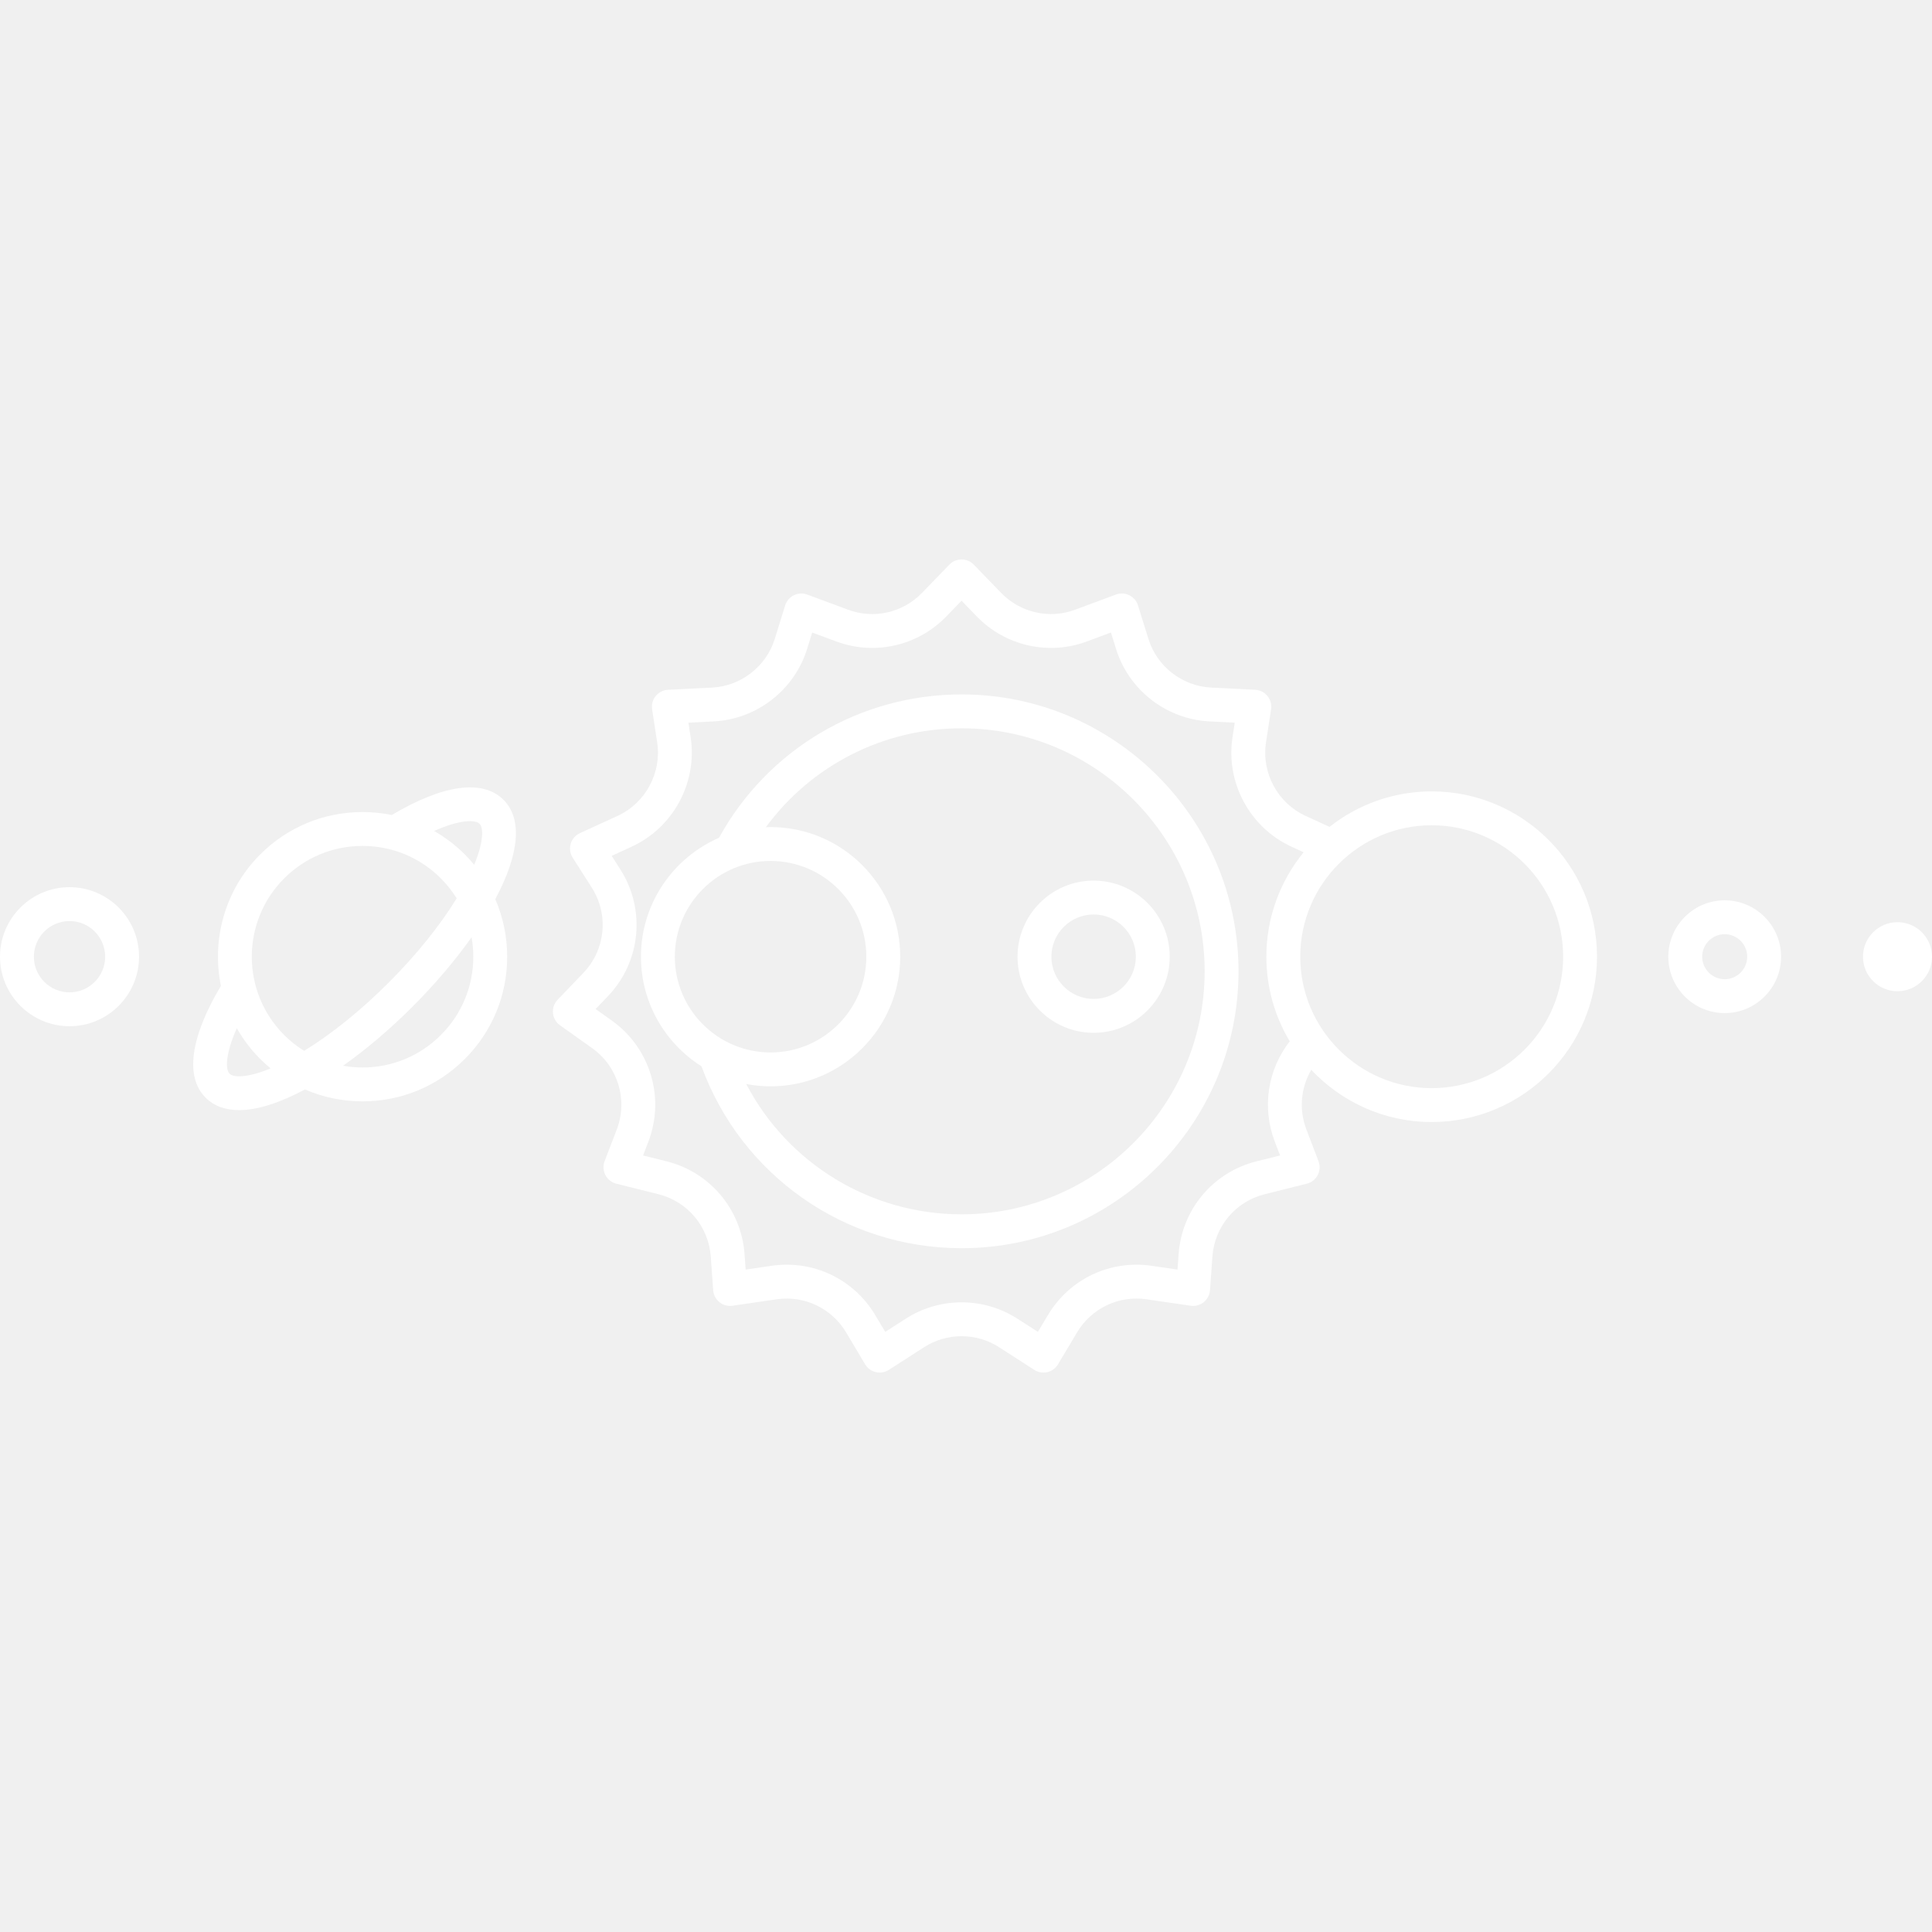
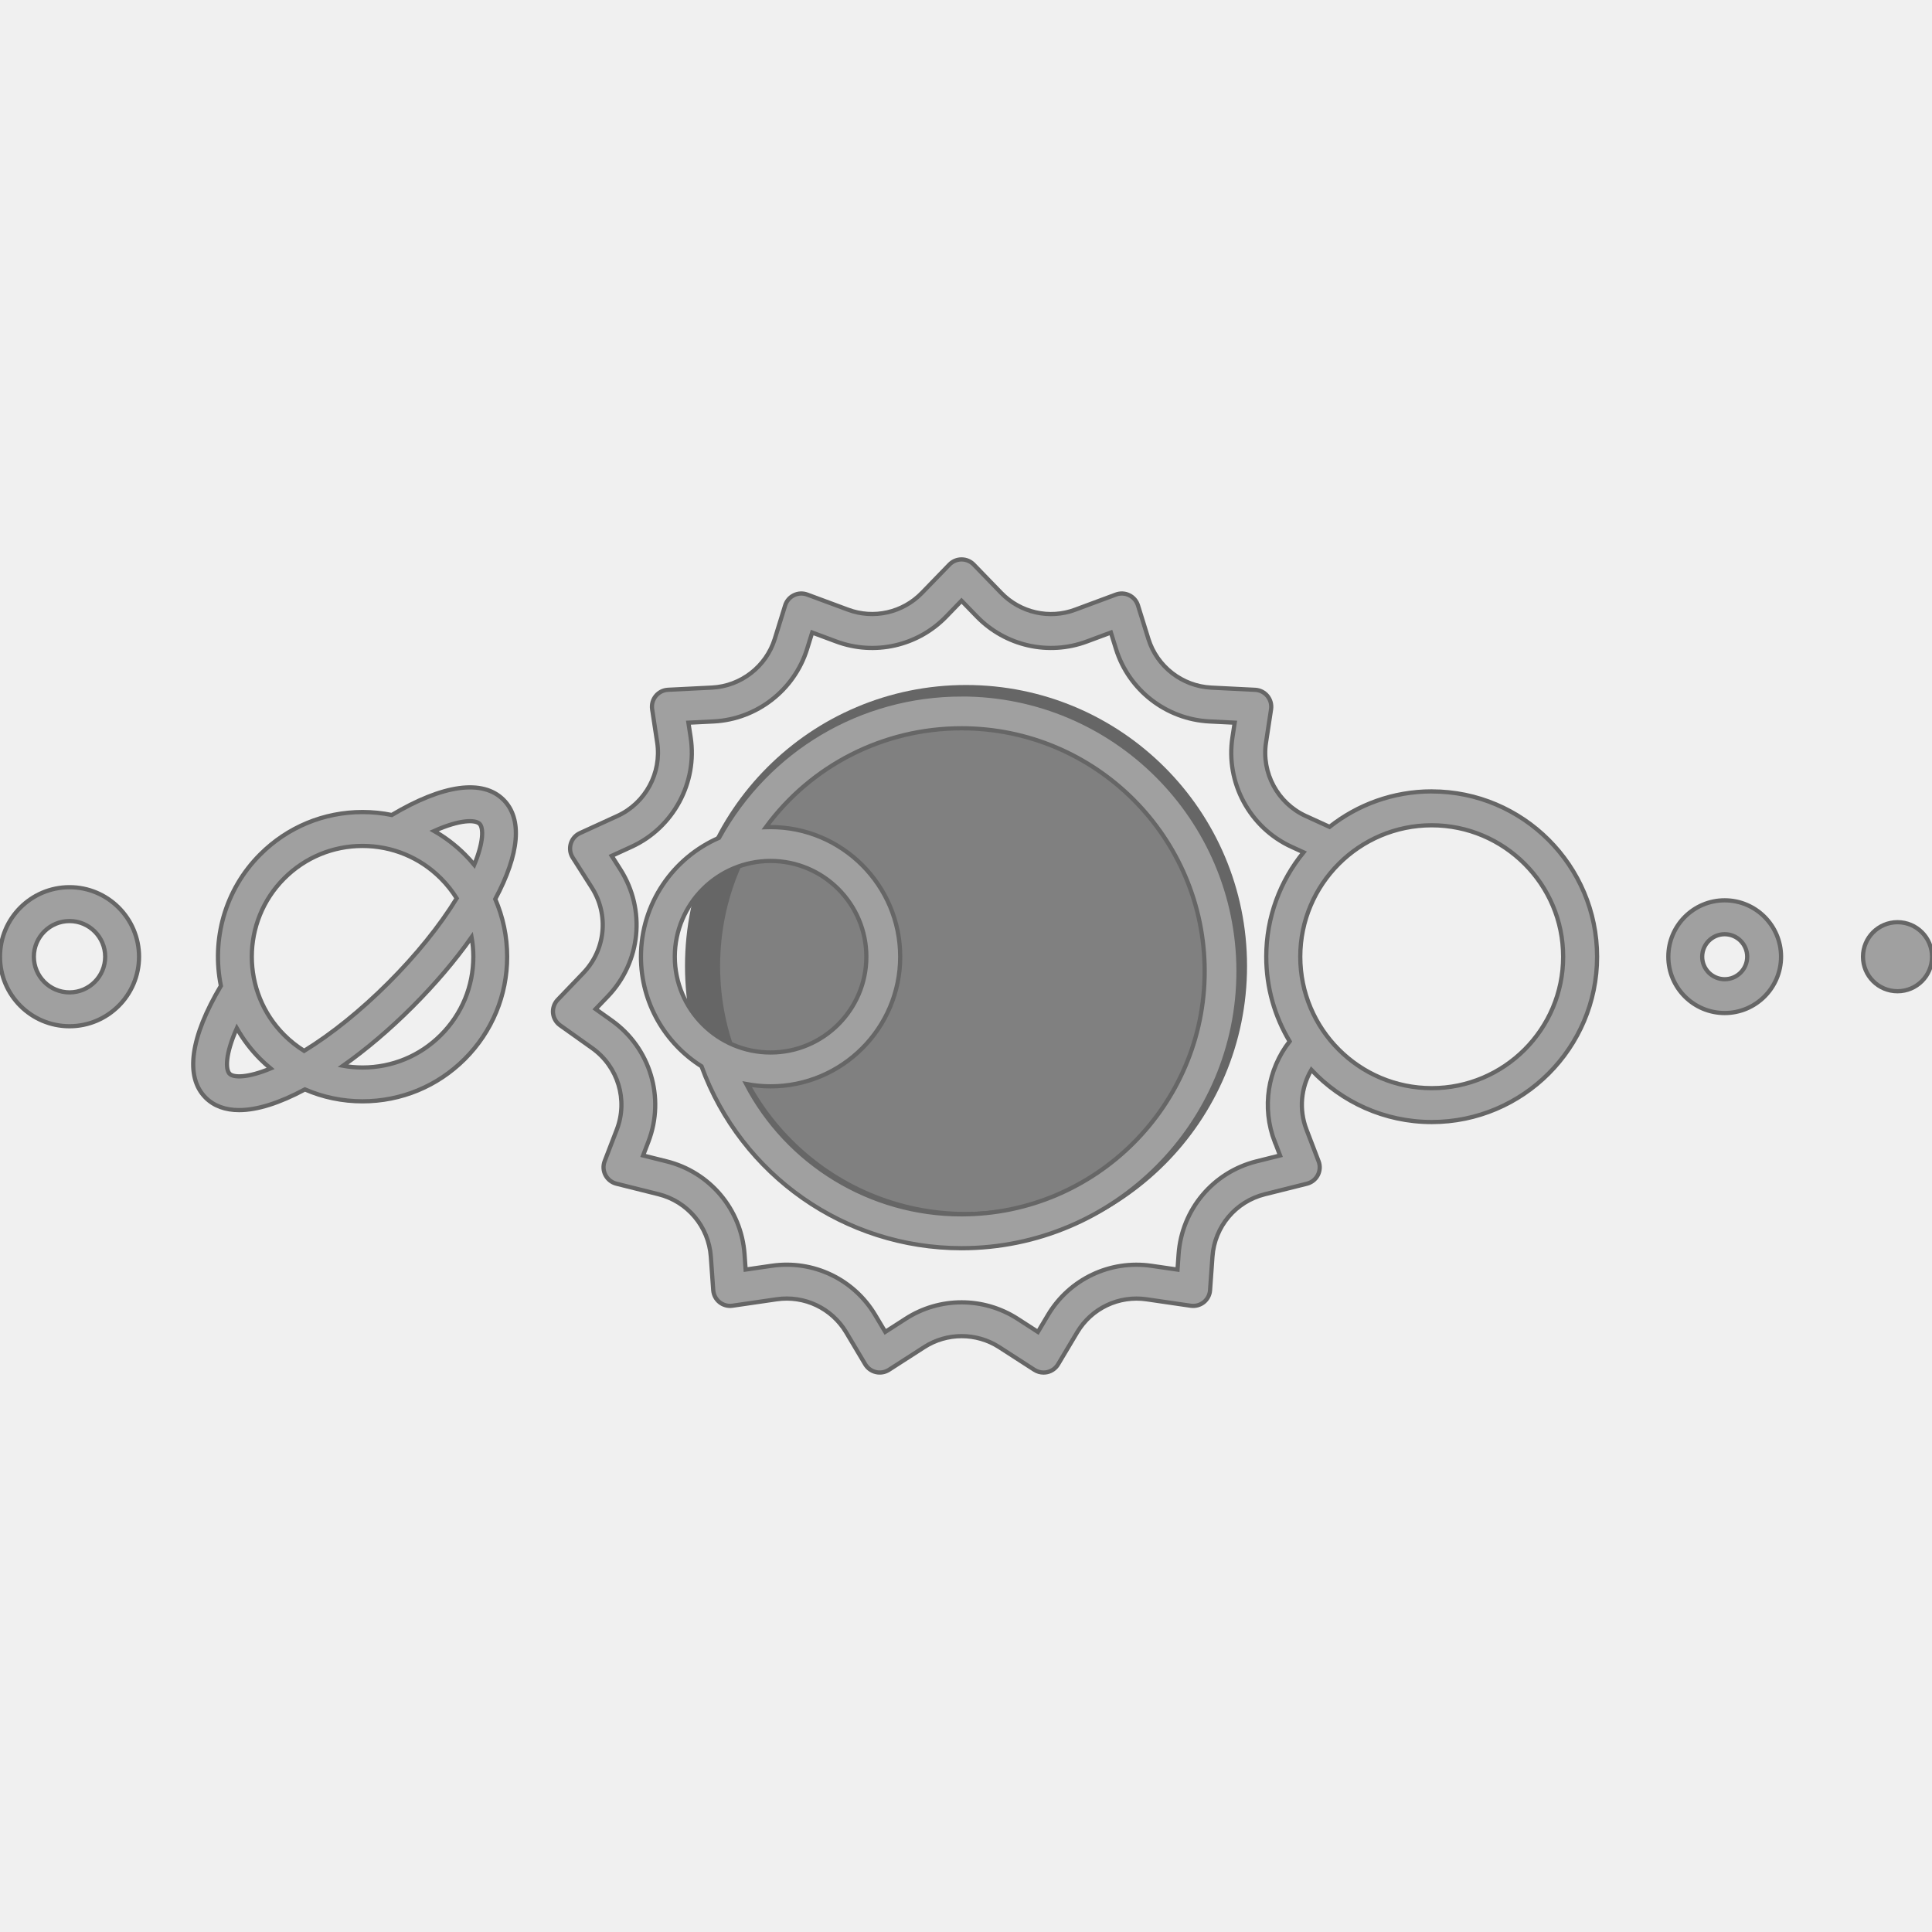
- <svg viewBox="0 0 456.343 456.343" width="512px" height="512px">
-   <path d="M16.422,209.554C7.367,209.554,0,216.921,0,225.976c0,9.055,7.367,16.421,16.422,16.421   c9.055,0,16.421-7.367,16.421-16.421C32.843,216.921,25.477,209.554,16.422,209.554z M16.422,234.397   c-4.644,0-8.422-3.778-8.422-8.421c0-4.644,3.778-8.422,8.422-8.422c4.644,0,8.421,3.778,8.421,8.422   C24.843,230.619,21.065,234.397,16.422,234.397z" fill="#FFFFFF" />
-   <path d="M407.377,212.659c-7.343,0-13.316,5.974-13.316,13.316c0,7.342,5.974,13.316,13.316,13.316s13.316-5.974,13.316-13.316   C420.693,218.633,414.72,212.659,407.377,212.659z M407.377,231.292c-2.932,0-5.316-2.385-5.316-5.316   c0-2.932,2.385-5.316,5.316-5.316s5.316,2.385,5.316,5.316C412.693,228.907,410.309,231.292,407.377,231.292z" fill="#FFFFFF" />
-   <circle cx="448.191" cy="225.976" r="8.152" fill="#FFFFFF" />
-   <path d="M240.343,225.976c0,9.911,8.063,17.974,17.974,17.974s17.975-8.063,17.975-17.974s-8.063-17.975-17.975-17.975   S240.343,216.065,240.343,225.976z M268.291,225.976c0,5.5-4.475,9.974-9.975,9.974c-5.499,0-9.974-4.475-9.974-9.974   c0-5.5,4.475-9.975,9.974-9.975C263.816,216.001,268.291,220.476,268.291,225.976z" fill="#FFFFFF" />
-   <path d="M338.17,186.929c-9.102,0-17.48,3.139-24.127,8.38l-5.652-2.586c-6.614-3.038-10.463-10.176-9.356-17.364l1.195-7.832   c0.171-1.119-0.14-2.257-0.855-3.133s-1.769-1.409-2.898-1.465l-10.406-0.52c-6.831-0.351-12.781-4.965-14.808-11.488l-2.472-7.926   c-0.326-1.048-1.07-1.916-2.056-2.399c-0.984-0.484-2.126-0.542-3.155-0.159l-9.626,3.575c-6.072,2.269-12.93,0.719-17.459-3.945   l-6.496-6.708c-0.753-0.778-1.791-1.217-2.874-1.217c-1.083,0-2.12,0.439-2.874,1.218l-6.494,6.706   c-4.524,4.667-11.373,6.216-17.458,3.944l-9.63-3.573c-1.029-0.382-2.171-0.324-3.157,0.161c-0.985,0.485-1.729,1.354-2.054,2.403   l-2.459,7.921c-2.035,6.521-7.985,11.138-14.802,11.488l-10.411,0.521c-1.13,0.057-2.183,0.589-2.899,1.465   c-0.715,0.876-1.026,2.015-0.855,3.133l1.195,7.832c1.097,7.188-2.756,14.328-9.365,17.363l-8.885,4.07   c-1.052,0.482-1.843,1.395-2.171,2.504s-0.159,2.306,0.463,3.282l4.508,7.075c4.074,6.392,3.256,14.679-1.986,20.151l-6.081,6.341   c-0.805,0.839-1.205,1.987-1.096,3.144c0.109,1.158,0.717,2.21,1.664,2.884l7.614,5.415c6.081,4.339,8.463,12.234,5.793,19.197   l-2.875,7.489c-0.411,1.069-0.343,2.263,0.186,3.279c0.529,1.016,1.468,1.757,2.579,2.035l9.941,2.485   c6.882,1.713,11.853,7.63,12.369,14.718l0.568,7.95c0.079,1.109,0.616,2.135,1.482,2.832s1.983,1.002,3.083,0.842l10.403-1.515   c6.574-0.963,13.023,2.1,16.427,7.802l4.496,7.548c0.555,0.932,1.465,1.599,2.521,1.847c1.056,0.248,2.167,0.057,3.08-0.53   l8.33-5.36c5.374-3.46,12.328-3.46,17.708-0.001l8.317,5.359c0.651,0.42,1.405,0.638,2.167,0.638c0.305,0,0.61-0.035,0.912-0.105   c1.056-0.247,1.966-0.913,2.522-1.844l4.508-7.549c3.405-5.705,9.852-8.771,16.433-7.805l10.399,1.514   c1.103,0.16,2.217-0.145,3.084-0.842c0.866-0.697,1.403-1.723,1.482-2.832l0.567-7.95c0.505-7.086,5.472-13,12.359-14.718   l9.938-2.484c1.11-0.277,2.049-1.017,2.578-2.032c0.528-1.015,0.597-2.208,0.188-3.277l-2.864-7.491   c-1.806-4.714-1.311-9.886,1.153-14.099c7.127,7.583,17.237,12.333,28.44,12.333c21.531,0,39.048-17.516,39.048-39.047   S359.701,186.929,338.17,186.929z M301.104,269.647l1.252,3.274l-5.559,1.389c-10.254,2.557-17.649,11.362-18.402,21.911   l-0.261,3.656l-6.136-0.893c-9.787-1.437-19.387,3.127-24.458,11.62l-2.386,3.995l-4.843-3.121   c-8.014-5.15-18.365-5.15-26.367,0.001l-4.847,3.119l-2.379-3.994c-5.071-8.494-14.671-13.05-24.455-11.621l-6.14,0.894   l-0.262-3.662c-0.767-10.551-8.167-19.354-18.411-21.904l-5.554-1.389l1.256-3.272c3.975-10.368,0.432-22.118-8.621-28.578   l-3.844-2.734l2.876-2.999c7.803-8.145,9.02-20.476,2.958-29.987l-2.04-3.201l4.713-2.159c9.839-4.518,15.57-15.145,13.938-25.842   l-0.527-3.455l5.994-0.3c10.151-0.521,19.006-7.39,22.036-17.1l1.208-3.893l5.663,2.101c9.056,3.383,19.257,1.076,25.994-5.874   l3.622-3.741l3.626,3.745c6.745,6.945,16.95,9.249,25.994,5.872l5.664-2.104l1.214,3.894c3.016,9.707,11.871,16.578,22.041,17.1   l5.989,0.299l-0.526,3.45c-1.646,10.697,4.08,21.325,13.931,25.849l2.87,1.313c-5.499,6.73-8.805,15.319-8.805,24.667   c0,7.301,2.019,14.137,5.521,19.989C299.439,252.627,298.019,261.591,301.104,269.647z M338.17,257.023   c-17.119,0-31.047-13.928-31.047-31.047s13.928-31.047,31.047-31.047c17.12,0,31.048,13.928,31.048,31.047   S355.29,257.023,338.17,257.023z" fill="#FFFFFF" />
-   <path d="M227.125,164.024c-23.97,0-45.781,12.942-57.296,33.87c-10.836,4.72-18.434,15.528-18.434,28.083   c0,10.889,5.719,20.462,14.305,25.891c9.399,25.755,33.888,42.96,61.425,42.96c36.069,0,65.414-29.339,65.414-65.402   S263.193,164.024,227.125,164.024z M159.394,225.976c0-12.472,10.146-22.618,22.618-22.618c12.471,0,22.618,10.146,22.618,22.618   c0,12.471-10.146,22.618-22.618,22.618C169.541,248.594,159.394,238.447,159.394,225.976z M227.125,286.827   c-21.611,0-41.087-12.07-50.866-30.783c1.865,0.356,3.787,0.55,5.754,0.55c16.883,0,30.618-13.735,30.618-30.618   s-13.735-30.618-30.618-30.618c-0.373,0-0.743,0.015-1.113,0.028c10.717-14.59,27.739-23.362,46.225-23.362   c31.658,0,57.414,25.75,57.414,57.401S258.782,286.827,227.125,286.827z" fill="#FFFFFF" />
-   <path d="M118.925,188.915c-4.911-4.91-14.263-3.618-26.379,3.594c-2.252-0.461-4.566-0.701-6.918-0.701   c-9.126,0-17.707,3.554-24.16,10.007c-8.419,8.419-11.51,20.173-9.288,31.048c-7.228,12.13-8.526,21.493-3.612,26.408   c1.967,1.967,4.644,2.942,7.923,2.942c4.242,0,9.506-1.657,15.535-4.885c4.237,1.839,8.844,2.814,13.602,2.814   c9.126,0,17.706-3.554,24.16-10.007c6.453-6.454,10.007-15.034,10.007-24.16c0-4.756-0.974-9.361-2.812-13.597   C122.712,201.68,123.434,193.424,118.925,188.915z M67.125,207.473c4.942-4.943,11.514-7.665,18.503-7.665   s13.561,2.722,18.503,7.665c1.442,1.441,2.688,3.025,3.739,4.713c-4.003,6.516-9.558,13.404-16.093,19.938   c-6.54,6.541-13.426,12.095-19.939,16.093c-1.688-1.051-3.272-2.297-4.713-3.739C56.923,234.276,56.923,217.676,67.125,207.473z    M54.226,253.615c-0.979-0.978-1.043-4.593,1.711-10.745c1.479,2.601,3.317,5.051,5.532,7.266c0.785,0.785,1.602,1.525,2.447,2.223   C58.41,254.642,55.146,254.537,54.226,253.615z M104.131,244.479c-4.942,4.942-11.513,7.664-18.502,7.664   c-1.56,0-3.097-0.143-4.602-0.409c5.482-3.869,11.068-8.612,16.409-13.952c5.337-5.337,10.079-10.924,13.951-16.409   c0.266,1.505,0.409,3.043,0.409,4.603C111.795,232.965,109.074,239.536,104.131,244.479z M109.788,201.817   c-2.192-2.192-4.634-4.041-7.255-5.538c6.147-2.75,9.758-2.685,10.735-1.706c0.921,0.921,1.026,4.182-1.258,9.69   C111.313,203.418,110.573,202.601,109.788,201.817z" fill="#FFFFFF" />
+ <svg xmlns="http://www.w3.org/2000/svg" height="55" id="svg16" style="" version="1.1" viewBox="0 0 49.021 49.021" width="55">
+   <path d="m 1.764,22.511 c -0.973,0 -1.764,0.791 -1.764,1.764 0,0.973 0.791,1.764 1.764,1.764 0.973,0 1.764,-0.791 1.764,-1.764 0,-0.973 -0.791,-1.764 -1.764,-1.764 z m 0,2.669 c -0.499,0 -0.905,-0.406 -0.905,-0.905 0,-0.499 0.406,-0.905 0.905,-0.905 0.499,0 0.905,0.406 0.905,0.905 0,0.499 -0.406,0.905 -0.905,0.905 z" id="path2" style="fill:#a0a0a0;stroke-width:0.107;stroke:#666666;stroke-opacity:1;fill-opacity:1" />
+   <path d="m 43.761,22.844 c -0.789,0 -1.43,0.642 -1.43,1.43 0,0.789 0.642,1.43 1.43,1.43 0.789,0 1.43,-0.642 1.43,-1.43 0,-0.789 -0.642,-1.43 -1.43,-1.43 z m 0,2.002 c -0.315,0 -0.571,-0.256 -0.571,-0.571 0,-0.315 0.256,-0.571 0.571,-0.571 0.315,0 0.571,0.256 0.571,0.571 0,0.315 -0.256,0.571 -0.571,0.571 z" id="path4" style="fill:#a0a0a0;stroke-width:0.107;stroke:#666666;stroke-opacity:1;fill-opacity:1" />
+   <circle cx="48.146" cy="24.275" id="circle6" r="0.876" style="fill:#a0a0a0;stroke-width:0.107;stroke:#666666;stroke-opacity:1;fill-opacity:1" />
+   <path d="m 25.818,24.275 c 0,1.065 0.866,1.931 1.931,1.931 1.065,0 1.931,-0.866 1.931,-1.931 0,-1.065 -0.866,-1.931 -1.931,-1.931 -1.065,0 -1.931,0.866 -1.931,1.931 z m 3.002,0 c 0,0.591 -0.481,1.071 -1.072,1.071 -0.591,0 -1.071,-0.481 -1.071,-1.071 0,-0.591 0.481,-1.072 1.071,-1.072 0.591,0 1.072,0.481 1.072,1.072 z" id="path8" style="fill:#a0a0a0;stroke-width:0.107;stroke:#666666;stroke-opacity:1;fill-opacity:1" />
+   <path d="m 36.327,20.08 c -0.978,0 -1.878,0.337 -2.592,0.9 L 33.128,20.703 c -0.71,-0.326 -1.124,-1.093 -1.005,-1.865 l 0.128,-0.841 c 0.018,-0.12 -0.015,-0.242 -0.092,-0.337 -0.077,-0.094 -0.19,-0.151 -0.311,-0.157 l -1.118,-0.056 c -0.734,-0.038 -1.373,-0.533 -1.591,-1.234 L 28.874,15.361 c -0.035,-0.113 -0.115,-0.206 -0.221,-0.258 -0.106,-0.052 -0.228,-0.058 -0.339,-0.017 l -1.034,0.384 c -0.652,0.244 -1.389,0.077 -1.875,-0.424 L 24.707,14.325 c -0.081,-0.084 -0.192,-0.131 -0.309,-0.131 -0.116,0 -0.228,0.047 -0.309,0.131 l -0.698,0.72 c -0.486,0.501 -1.222,0.668 -1.875,0.424 L 20.482,15.086 c -0.111,-0.041 -0.233,-0.035 -0.339,0.017 -0.106,0.052 -0.186,0.145 -0.221,0.258 l -0.264,0.851 c -0.219,0.701 -0.858,1.196 -1.59,1.234 l -1.118,0.056 c -0.121,0.006 -0.235,0.063 -0.311,0.157 -0.077,0.094 -0.11,0.216 -0.092,0.337 l 0.128,0.841 c 0.118,0.772 -0.296,1.539 -1.006,1.865 l -0.954,0.437 c -0.113,0.052 -0.198,0.15 -0.233,0.269 -0.035,0.119 -0.017,0.248 0.05,0.353 l 0.484,0.76 c 0.438,0.687 0.35,1.577 -0.213,2.165 l -0.653,0.681 c -0.086,0.09 -0.129,0.213 -0.118,0.338 0.012,0.124 0.077,0.237 0.179,0.31 l 0.818,0.582 c 0.653,0.466 0.909,1.314 0.622,2.062 l -0.309,0.804 c -0.044,0.115 -0.037,0.243 0.02,0.352 0.057,0.109 0.158,0.189 0.277,0.219 l 1.068,0.267 c 0.739,0.184 1.273,0.82 1.329,1.581 l 0.061,0.854 c 0.009,0.119 0.066,0.229 0.159,0.304 0.093,0.075 0.213,0.108 0.331,0.09 l 1.118,-0.163 c 0.706,-0.103 1.399,0.226 1.765,0.838 l 0.483,0.811 c 0.06,0.1 0.157,0.172 0.271,0.198 0.113,0.027 0.233,0.006 0.331,-0.057 l 0.895,-0.576 c 0.577,-0.372 1.324,-0.372 1.902,-1.1e-4 l 0.893,0.576 c 0.07,0.045 0.151,0.069 0.233,0.069 0.033,0 0.066,-0.004 0.098,-0.011 0.113,-0.026 0.211,-0.098 0.271,-0.198 l 0.484,-0.811 c 0.366,-0.613 1.058,-0.942 1.765,-0.838 l 1.117,0.163 c 0.118,0.017 0.238,-0.016 0.331,-0.09 0.093,-0.075 0.151,-0.185 0.159,-0.304 l 0.061,-0.854 c 0.054,-0.761 0.588,-1.396 1.328,-1.581 l 1.068,-0.267 c 0.119,-0.03 0.22,-0.109 0.277,-0.218 0.057,-0.109 0.064,-0.237 0.02,-0.352 l -0.308,-0.805 c -0.194,-0.506 -0.141,-1.062 0.124,-1.515 0.766,0.815 1.852,1.325 3.055,1.325 2.313,0 4.195,-1.882 4.195,-4.194 0,-2.313 -1.881,-4.195 -4.194,-4.195 z m -3.982,8.886 0.134,0.352 -0.597,0.149 c -1.102,0.275 -1.896,1.221 -1.977,2.354 l -0.028,0.393 -0.659,-0.096 c -1.051,-0.154 -2.083,0.336 -2.627,1.248 L 26.335,33.795 25.815,33.459 c -0.861,-0.553 -1.973,-0.553 -2.832,1.1e-4 l -0.521,0.335 -0.256,-0.429 C 21.661,32.453 20.63,31.964 19.579,32.117 l -0.66,0.096 -0.028,-0.393 C 18.809,30.686 18.014,29.741 16.914,29.467 l -0.597,-0.149 0.135,-0.351 c 0.427,-1.114 0.046,-2.376 -0.926,-3.07 l -0.413,-0.294 0.309,-0.322 c 0.838,-0.875 0.969,-2.2 0.318,-3.221 l -0.219,-0.344 0.506,-0.232 c 1.057,-0.485 1.673,-1.627 1.497,-2.776 l -0.057,-0.371 0.644,-0.032 c 1.09,-0.056 2.042,-0.794 2.367,-1.837 l 0.13,-0.418 0.608,0.226 c 0.973,0.363 2.069,0.116 2.792,-0.631 l 0.389,-0.402 0.39,0.402 c 0.725,0.746 1.821,0.994 2.792,0.631 l 0.608,-0.226 0.13,0.418 c 0.324,1.043 1.275,1.781 2.368,1.837 l 0.643,0.032 -0.057,0.371 c -0.177,1.149 0.438,2.291 1.496,2.777 l 0.308,0.141 c -0.591,0.723 -0.946,1.646 -0.946,2.65 0,0.784 0.217,1.519 0.593,2.147 -0.559,0.716 -0.711,1.679 -0.38,2.544 z m 3.982,-1.356 c -1.839,0 -3.335,-1.496 -3.335,-3.335 0,-1.839 1.496,-3.335 3.335,-3.335 1.839,0 3.335,1.496 3.335,3.335 0,1.839 -1.496,3.335 -3.335,3.335 z" id="path10" style="fill:#a0a0a0;stroke-width:0.107;stroke:#666666;stroke-opacity:1;fill-opacity:1" />
+   <circle cx="24.511" cy="24.511" id="path3699" r="6.685" style="fill:#808080;stroke-width:0.891;stroke:#666666;stroke-opacity:1;fill-opacity:1" />
+   <path d="m 24.398,17.62 c -2.575,0 -4.918,1.39 -6.155,3.638 -1.164,0.507 -1.98,1.668 -1.98,3.017 0,1.17 0.614,2.198 1.537,2.781 1.01,2.767 3.64,4.615 6.598,4.615 3.875,0 7.027,-3.152 7.027,-7.026 0,-3.874 -3.152,-7.026 -7.027,-7.026 z m -7.276,6.655 c 0,-1.34 1.09,-2.43 2.43,-2.43 1.34,0 2.43,1.09 2.43,2.43 0,1.34 -1.09,2.43 -2.43,2.43 -1.34,0 -2.43,-1.09 -2.43,-2.43 z m 7.276,6.537 c -2.321,0 -4.414,-1.297 -5.464,-3.307 0.2,0.038 0.407,0.059 0.618,0.059 1.814,0 3.289,-1.475 3.289,-3.289 0,-1.814 -1.475,-3.289 -3.289,-3.289 -0.04,0 -0.08,0.002 -0.12,0.003 1.151,-1.567 2.98,-2.51 4.966,-2.51 3.401,0 6.168,2.766 6.168,6.166 0,3.4 -2.767,6.166 -6.168,6.166 z" id="path12" style="fill:#a0a0a0;stroke-width:0.107;stroke:#666666;stroke-opacity:1;fill-opacity:1" />
+   <path d="m 12.775,20.293 c -0.528,-0.527 -1.532,-0.389 -2.834,0.386 -0.242,-0.05 -0.49,-0.075 -0.743,-0.075 -0.98,0 -1.902,0.382 -2.595,1.075 -0.904,0.904 -1.236,2.167 -0.998,3.335 -0.776,1.303 -0.916,2.309 -0.388,2.837 0.211,0.211 0.499,0.316 0.851,0.316 0.456,0 1.021,-0.178 1.669,-0.525 0.455,0.198 0.95,0.302 1.461,0.302 0.98,0 1.902,-0.382 2.595,-1.075 0.693,-0.693 1.075,-1.615 1.075,-2.595 0,-0.511 -0.105,-1.006 -0.302,-1.461 0.615,-1.149 0.693,-2.036 0.209,-2.52 z M 7.211,22.287 C 7.742,21.756 8.448,21.464 9.198,21.464 c 0.751,0 1.457,0.292 1.988,0.823 0.155,0.155 0.289,0.325 0.402,0.506 -0.43,0.7 -1.027,1.44 -1.729,2.142 -0.703,0.703 -1.442,1.299 -2.142,1.729 -0.181,-0.113 -0.351,-0.247 -0.506,-0.402 -1.096,-1.096 -1.096,-2.879 0,-3.975 z m -1.386,4.957 c -0.105,-0.105 -0.112,-0.493 0.184,-1.154 0.159,0.279 0.356,0.543 0.594,0.781 0.084,0.084 0.172,0.164 0.263,0.239 -0.591,0.245 -0.942,0.234 -1.041,0.135 z m 5.361,-0.981 c -0.531,0.531 -1.237,0.823 -1.988,0.823 -0.168,0 -0.333,-0.015 -0.494,-0.044 0.589,-0.416 1.189,-0.925 1.763,-1.499 0.573,-0.573 1.083,-1.173 1.499,-1.763 0.029,0.162 0.044,0.327 0.044,0.494 -1.08e-4,0.751 -0.292,1.457 -0.823,1.988 z m 0.608,-4.583 c -0.235,-0.235 -0.498,-0.434 -0.779,-0.595 0.66,-0.295 1.048,-0.288 1.153,-0.183 0.099,0.099 0.11,0.449 -0.135,1.041 -0.075,-0.091 -0.154,-0.179 -0.239,-0.263 z" id="path14" style="fill:#a0a0a0;stroke-width:0.107;stroke:#666666;stroke-opacity:1;fill-opacity:1" />
</svg>
